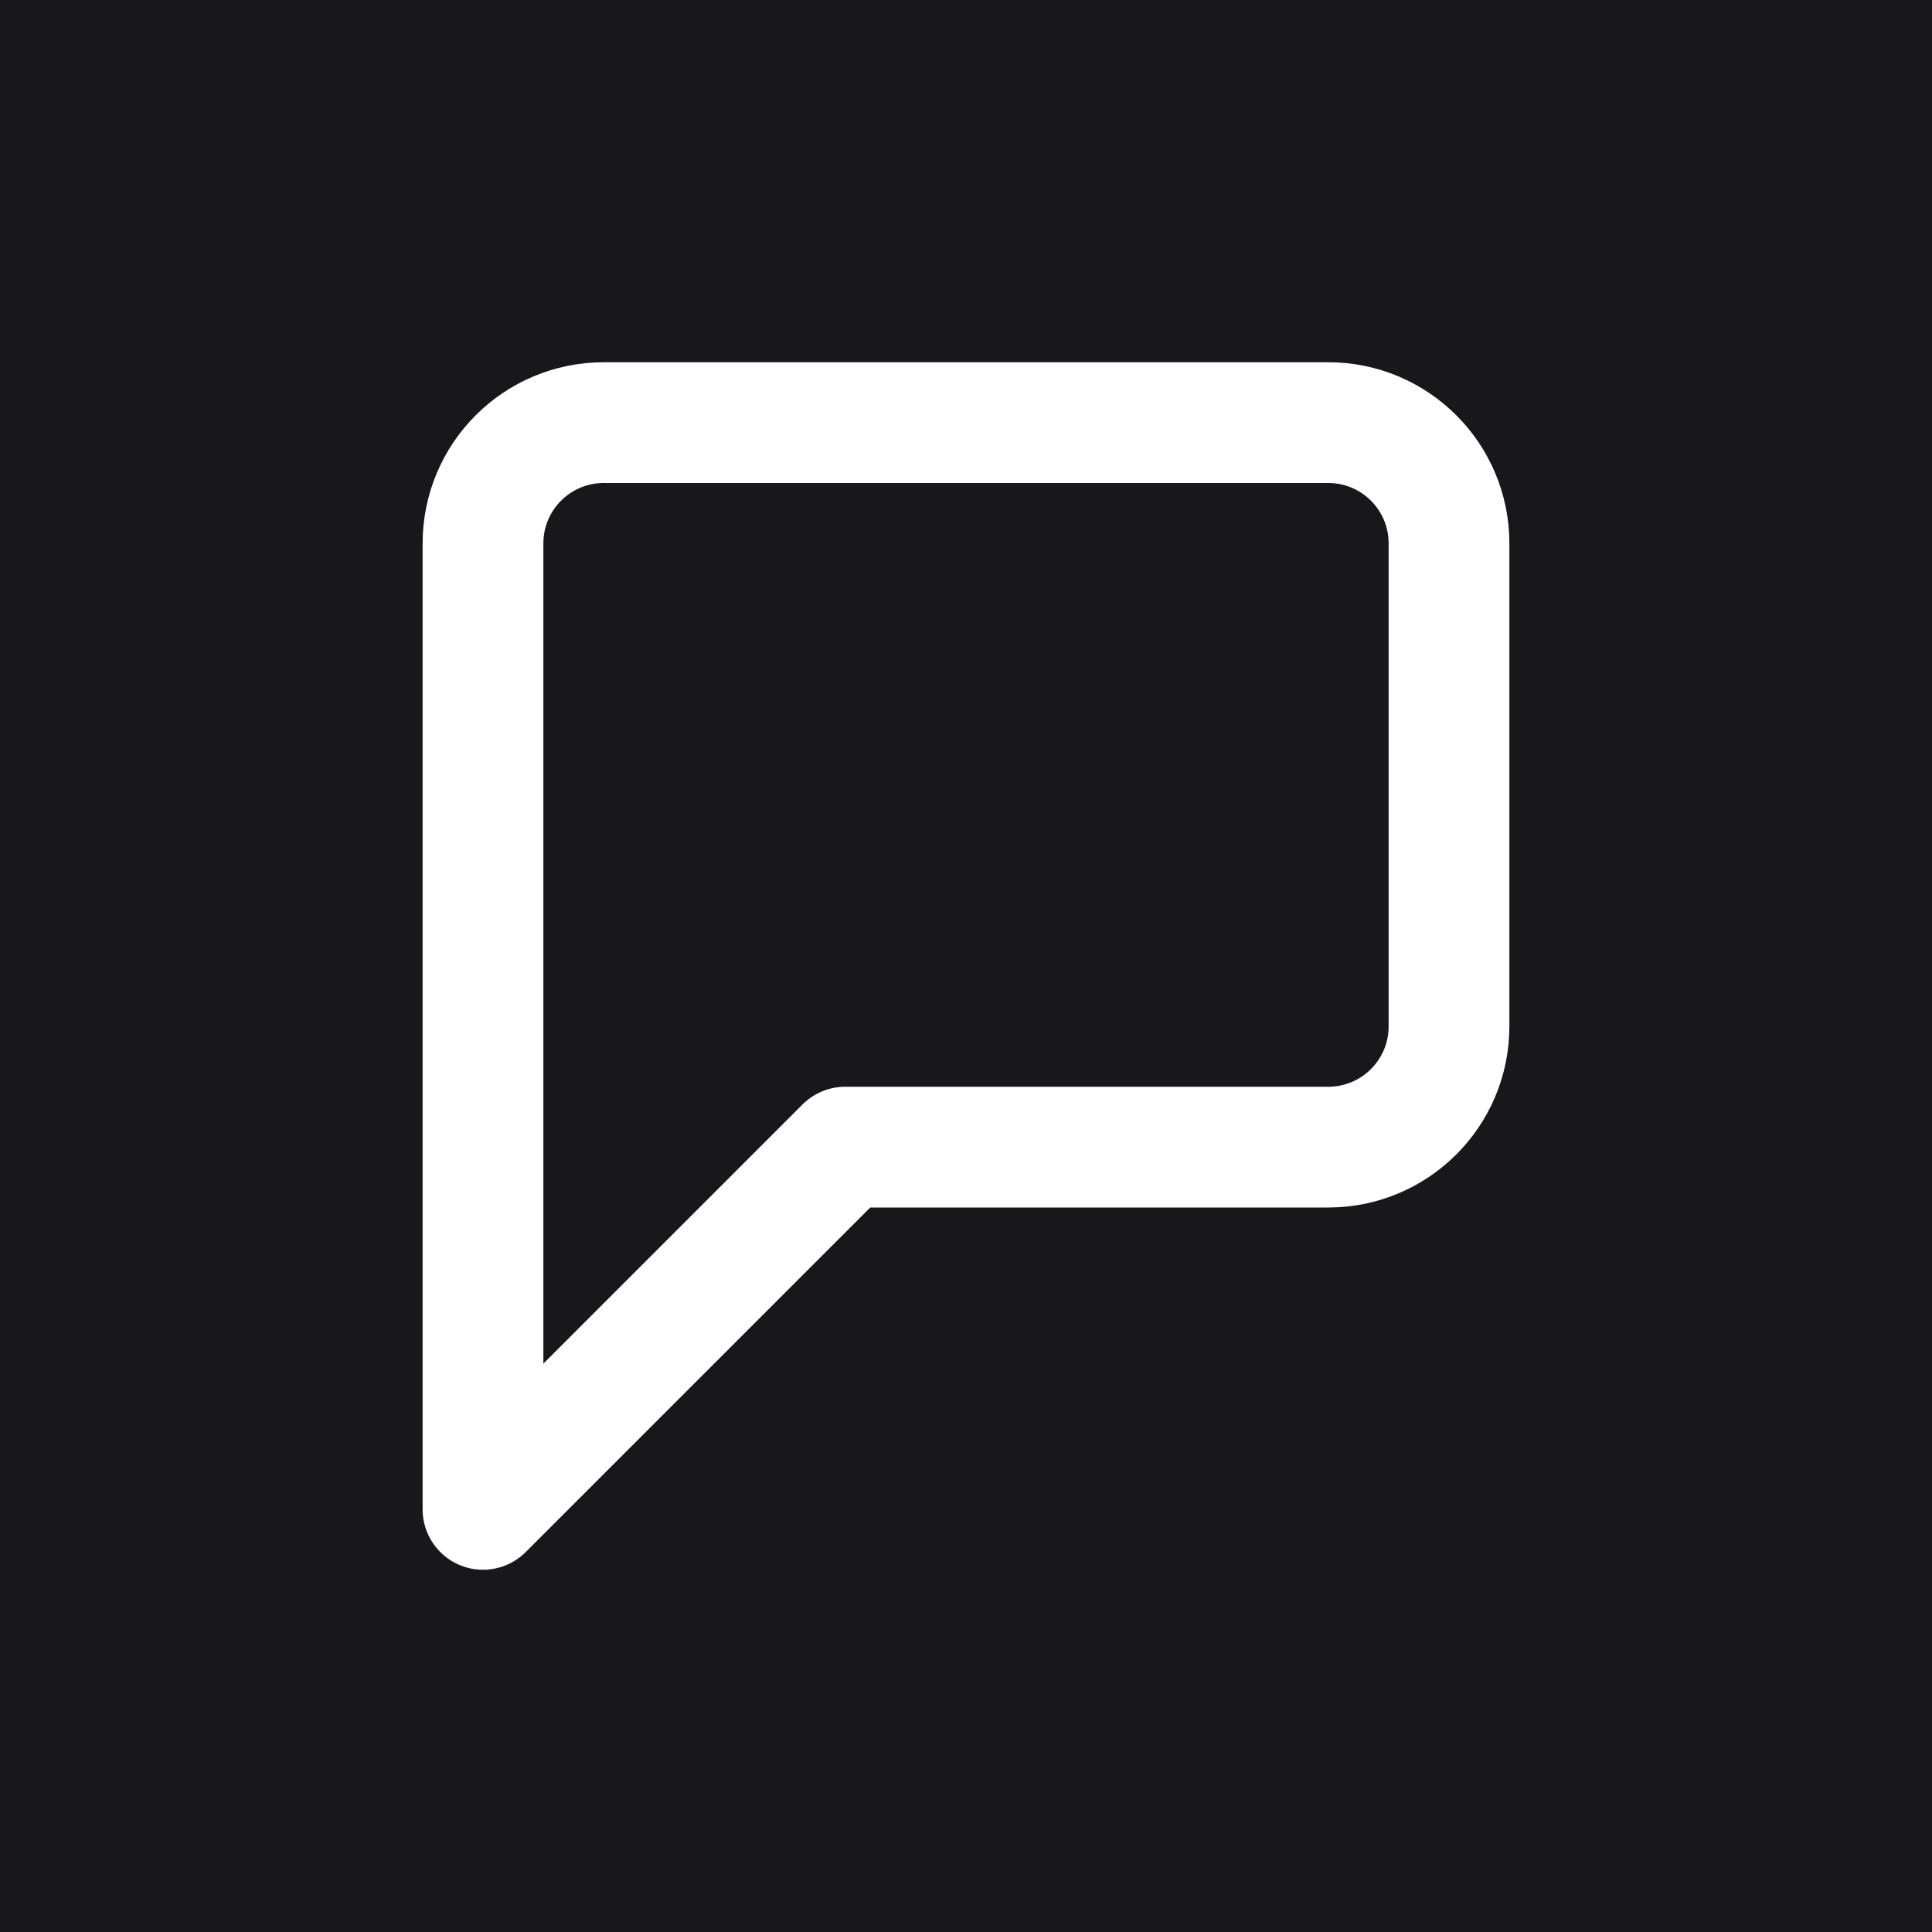
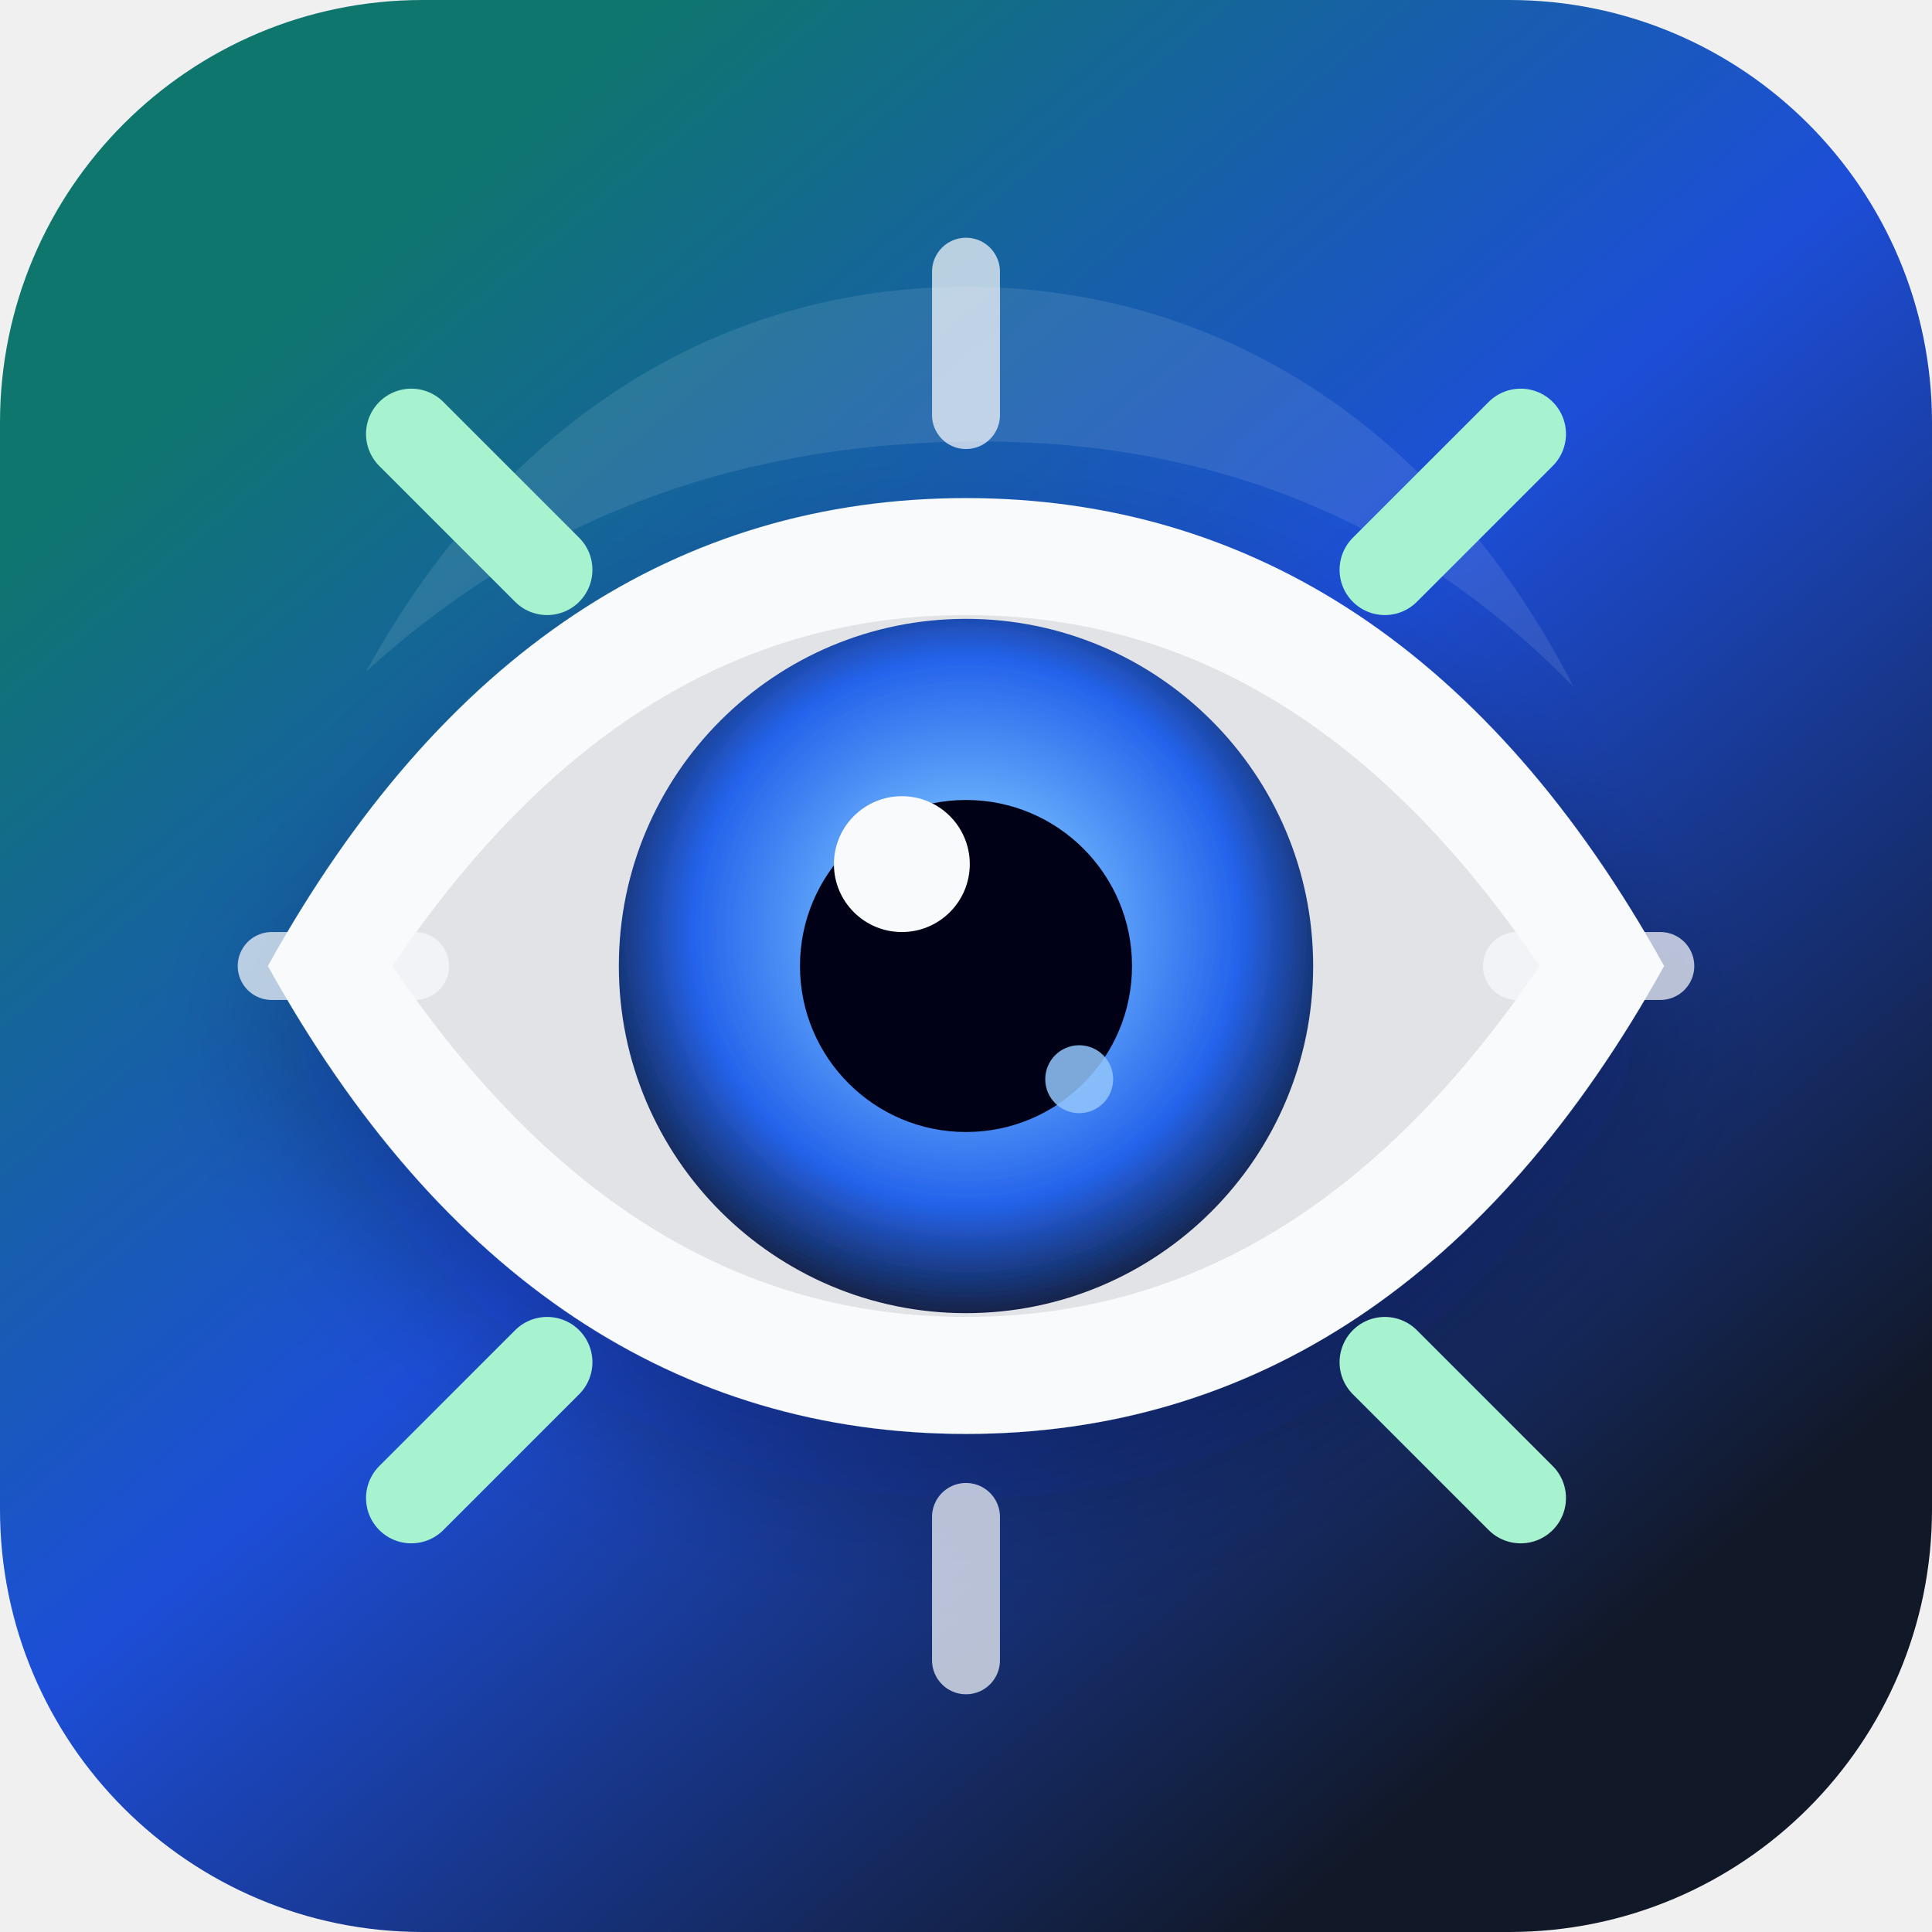
- <svg xmlns="http://www.w3.org/2000/svg" width="512" height="512" viewBox="0 0 512 512" fill="none">
-   <rect width="512" height="512" fill="hsl(240 5.9% 10%)" />
-   <path d="M128 144C128 126.327 142.327 112 160 112H352C369.673 112 384 126.327 384 144V272C384 289.673 369.673 304 352 304H224L128 400V144Z" stroke="white" stroke-width="32" stroke-linecap="round" stroke-linejoin="round" fill="none" />
+ <svg xmlns="http://www.w3.org/2000/svg" viewBox="0 0 512 512" role="img" aria-label="Argus">
+   <defs>
+     <linearGradient id="argus-bg" x1="96" x2="416" y1="64" y2="448" gradientUnits="userSpaceOnUse">
+       <stop offset="0" stop-color="#0F766E" />
+       <stop offset=".48" stop-color="#1D4ED8" />
+       <stop offset="1" stop-color="#111827" />
+     </linearGradient>
+     <radialGradient id="argus-iris" cx="50%" cy="45%" r="58%">
+       <stop offset="0" stop-color="#F8FAFC" />
+       <stop offset=".34" stop-color="#60A5FA" />
+       <stop offset=".68" stop-color="#2563EB" />
+       <stop offset="1" stop-color="#0F172A" />
+     </radialGradient>
+     <filter id="argus-soft-shadow" x="-20%" y="-20%" width="140%" height="140%" color-interpolation-filters="sRGB">
+       <feDropShadow dx="0" dy="18" stdDeviation="18" flood-color="#020617" flood-opacity=".28" />
+     </filter>
+   </defs>
+   <rect width="512" height="512" rx="112" fill="url(#argus-bg)" />
+   <path fill="#FFFFFF" fill-opacity=".1" d="M97 178c38-69 96-102 159-102 66 0 125 36 161 106-42-43-94-65-157-65-64 0-118 20-163 61Z" />
+   <g filter="url(#argus-soft-shadow)">
+     <path fill="#F8FAFC" d="M71 256c46-83 109-124 185-124s139 41 185 124c-46 83-109 124-185 124S117 339 71 256Z" />
+     <path fill="#0F172A" fill-opacity=".1" d="M104 256c42-62 92-93 152-93s110 31 152 93c-42 62-92 93-152 93s-110-31-152-93Z" />
+     <circle cx="256" cy="256" r="92" fill="url(#argus-iris)" />
+     <circle cx="256" cy="256" r="44" fill="#020617" />
+     <circle cx="239" cy="229" r="18" fill="#F8FAFC" />
+     <circle cx="286" cy="286" r="9" fill="#93C5FD" fill-opacity=".85" />
+   </g>
+   <path fill="none" stroke="#A7F3D0" stroke-linecap="round" stroke-width="24" d="M145 151 109 115M367 151l36-36M145 361l-36 36M367 361l36 36" />
+   <path fill="none" stroke="#F8FAFC" stroke-linecap="round" stroke-opacity=".72" stroke-width="18" d="M256 72v38M256 402v38M72 256h38M402 256h38" />
</svg>
